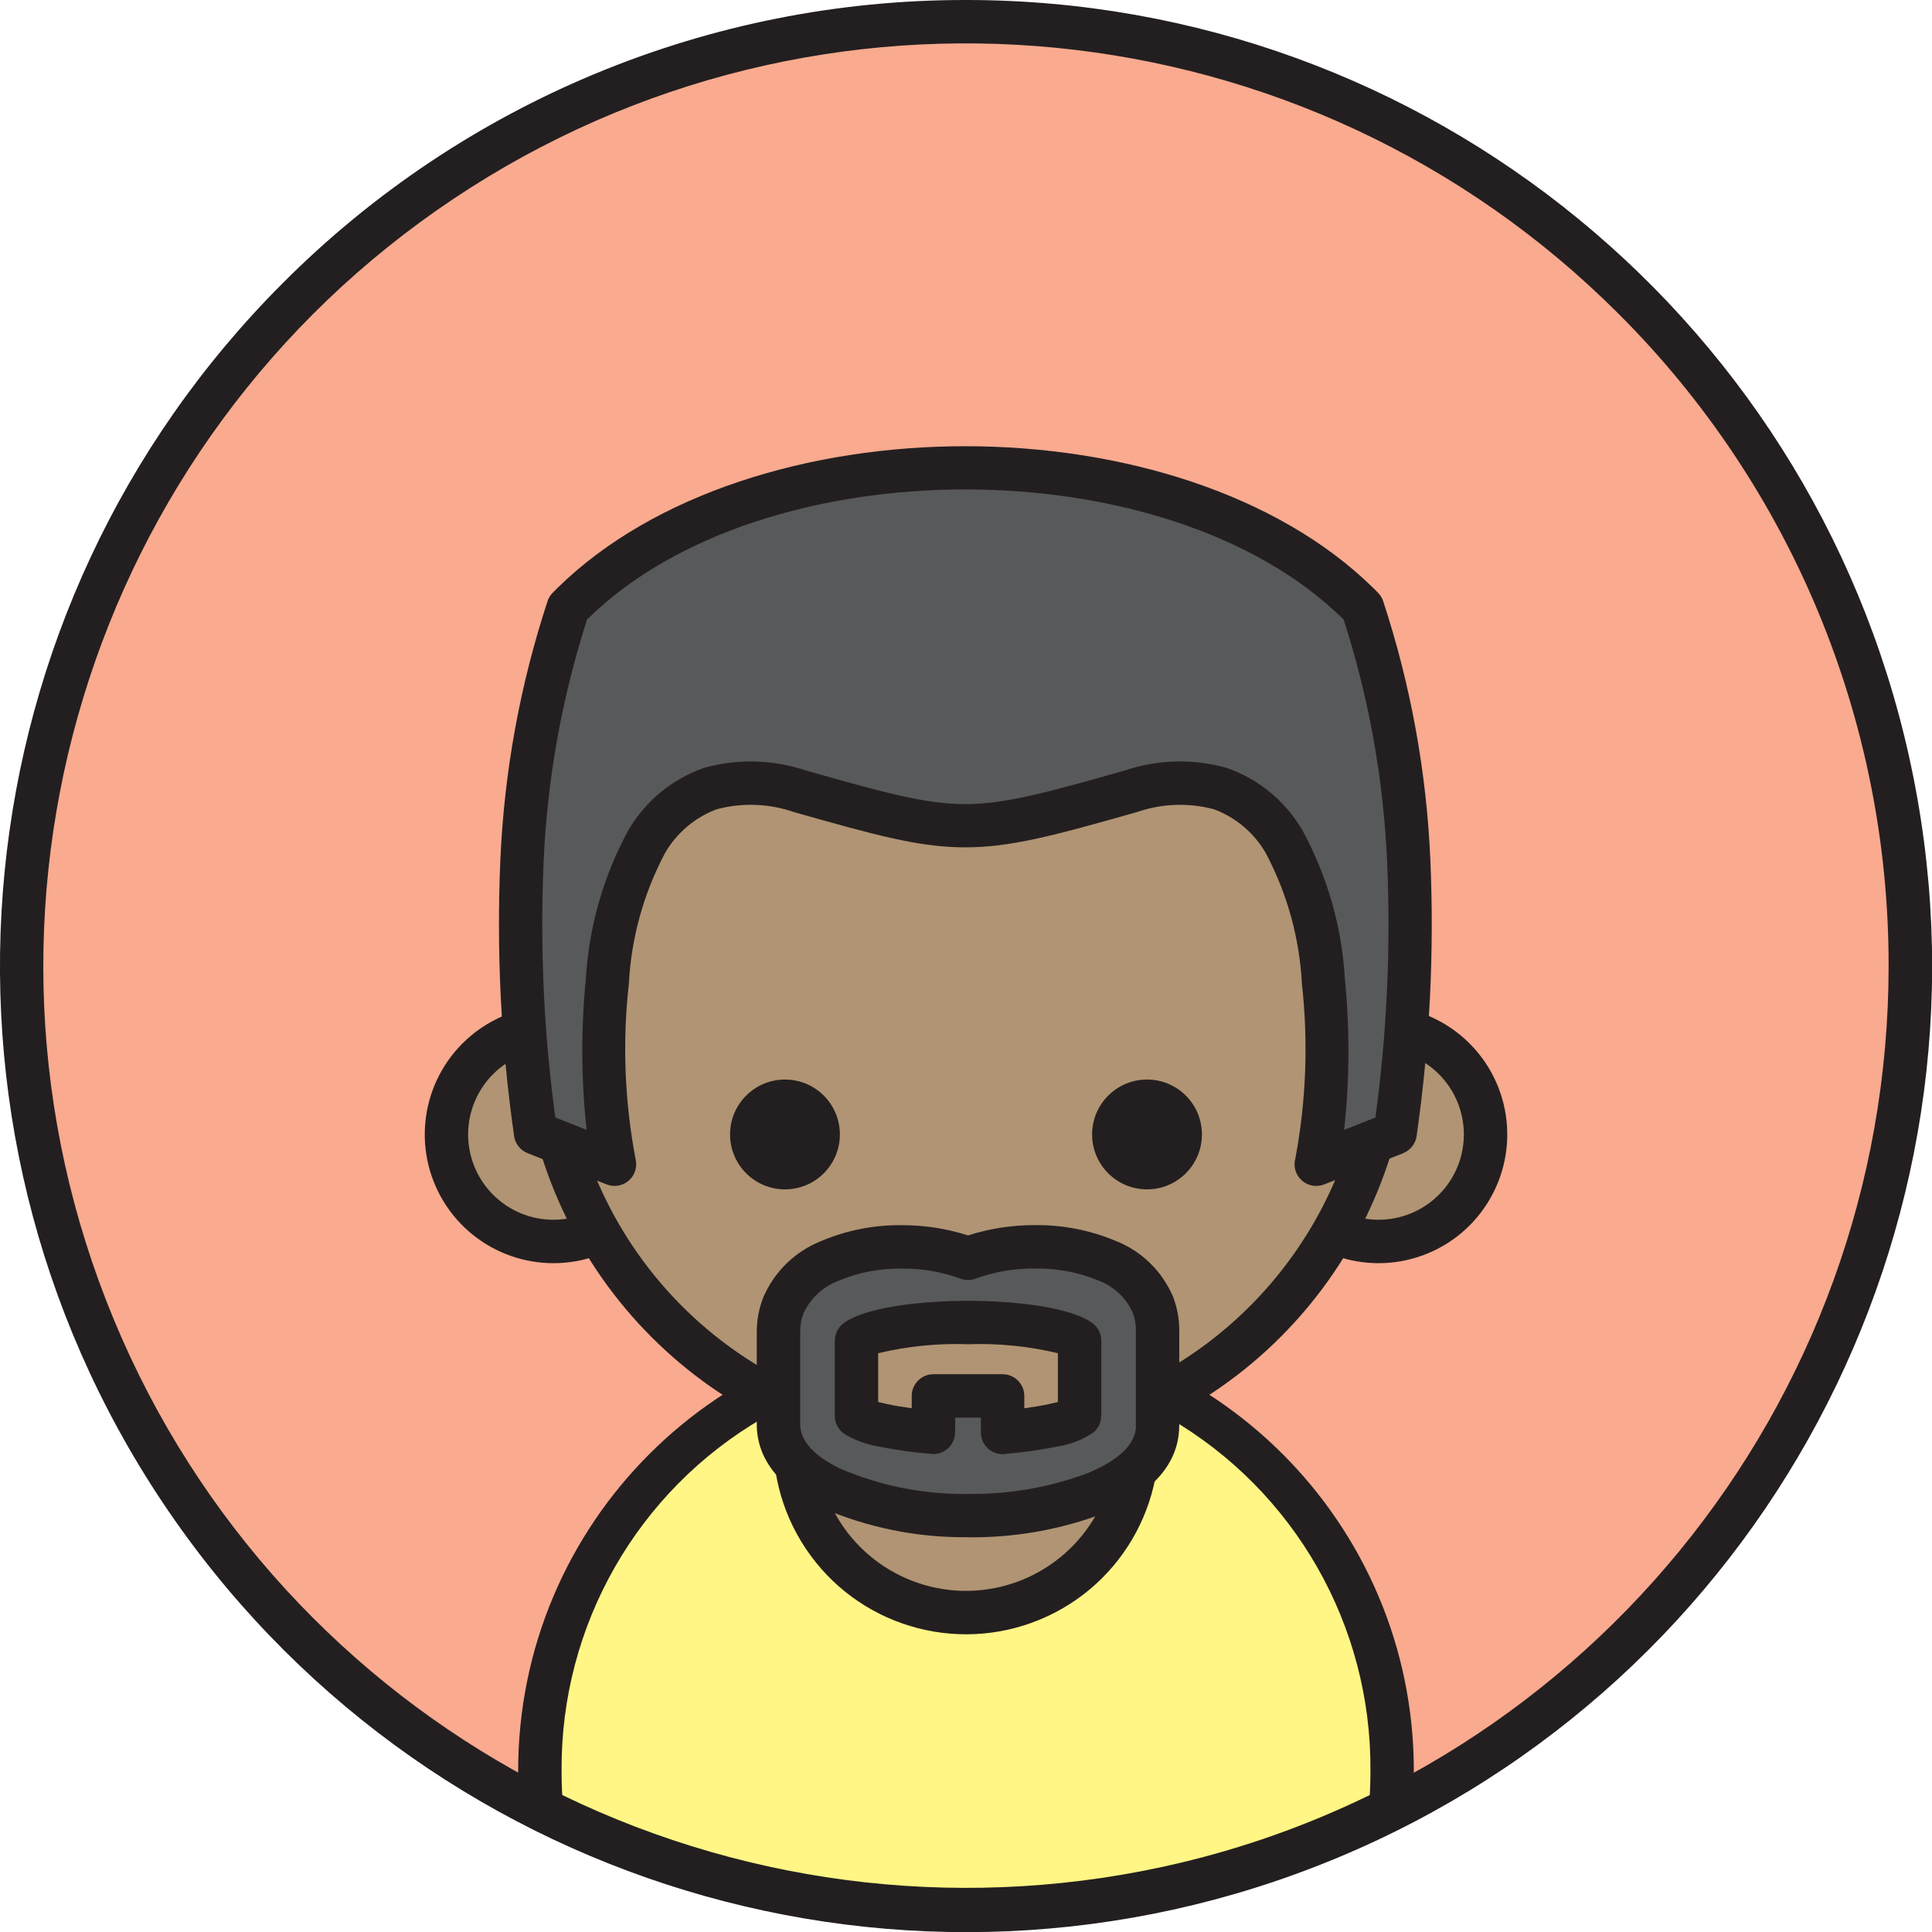
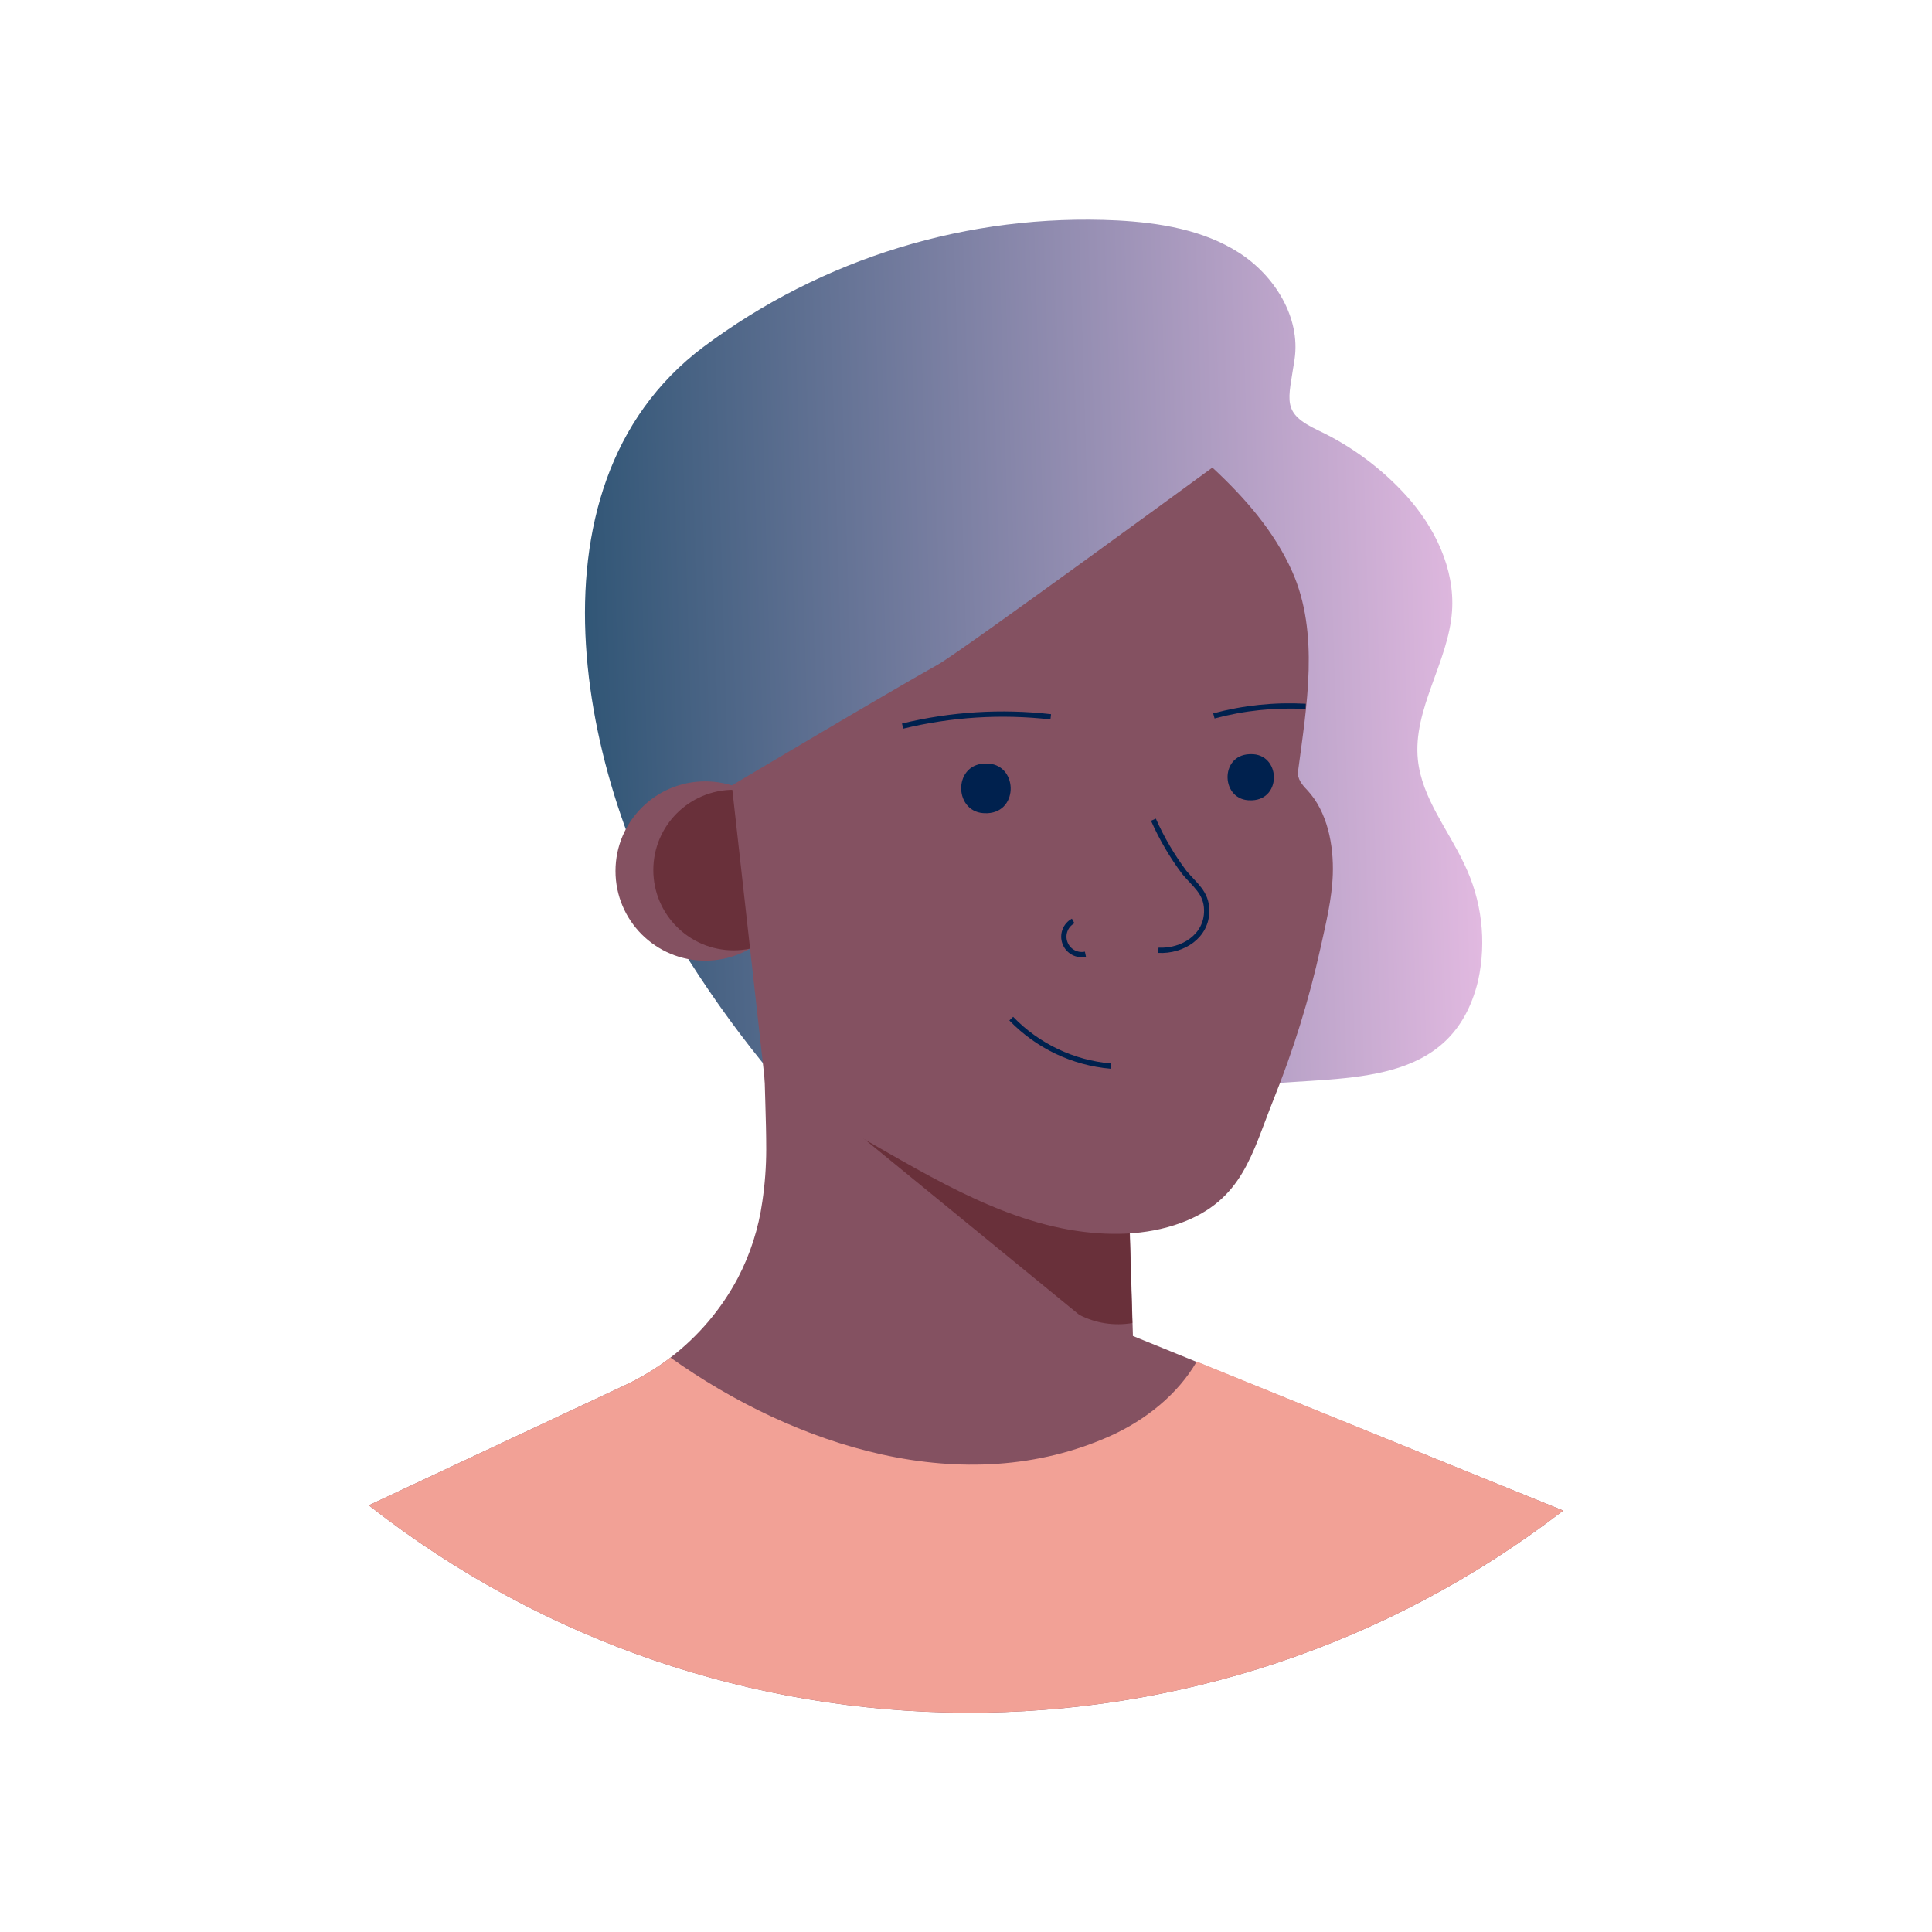
- <svg xmlns="http://www.w3.org/2000/svg" width="800px" height="800px" viewBox="0 0 89.048 89.048">
+ <svg xmlns="http://www.w3.org/2000/svg" width="800px" height="800px" viewBox="0 0 366.34 366.34" id="Layer_1" data-name="Layer 1">
  <defs>
-     <style>.a{fill:#f9aa8f;}.b{fill:#231f20;}.b,.c,.e,.f{fill-rule:evenodd;}.c{fill:#fff685;}.d,.e{fill:#b09473;}.f{fill:#58595b;}</style>
+     <style>.cls-1{fill:url(#linear-gradient);}.cls-2{fill:#845161;}.cls-3{fill:#69303a;}.cls-4{fill:#f2a196;}.cls-5{fill:none;stroke:#00214e;stroke-miterlimit:10;}.cls-6{fill:#00214e;}</style>
+     <linearGradient id="linear-gradient" x1="151.79" y1="29.09" x2="319.78" y2="29.09" gradientTransform="matrix(1, -0.03, 0.03, 1, -41.38, 105.68)" gradientUnits="userSpaceOnUse">
+       <stop offset="0" stop-color="#315676" />
+       <stop offset="1" stop-color="#e1b9e0" />
+     </linearGradient>
  </defs>
-   <circle class="a" cx="44.524" cy="44.524" r="43.524" />
-   <path class="b" d="M44.524,0A44.525,44.525,0,1,1,13.041,13.041,44.385,44.385,0,0,1,44.524,0ZM74.593,14.455A42.524,42.524,0,1,0,87.048,44.524,42.392,42.392,0,0,0,74.593,14.455Z" />
-   <path class="c" d="M64.085,83.377a43.573,43.573,0,0,1-39.122,0c-.052-.581-.08-1.168-.08-1.762a19.641,19.641,0,1,1,39.281,0C64.165,82.209,64.137,82.796,64.085,83.377Z" />
-   <path class="b" d="M64.534,84.268a44.467,44.467,0,0,1-40.021,0,.998.998,0,0,1-.548-.866c-.026-.299-.046-.585-.058-.857-.016-.35-.024-.662-.024-.929a20.641,20.641,0,0,1,41.282,0c0,.267-.009.579-.024.929-.013.29-.035.598-.063.919a.995.995,0,0,1-.544.803l.001.002ZM54.36,85.87a42.222,42.222,0,0,0,8.774-3.135l.014-.277c.011-.236.017-.516.017-.843a18.641,18.641,0,1,0-37.281,0c0,.327.006.607.016.843l.015.277A42.685,42.685,0,0,0,54.36,85.87Z" />
-   <circle class="d" cx="44.524" cy="66.439" r="7.885" transform="translate(-33.9387 50.9428) rotate(-45)" />
-   <path class="b" d="M44.524,57.554a8.886,8.886,0,1,1-6.282,2.603,8.857,8.857,0,0,1,6.282-2.603Zm4.868,4.016a6.886,6.886,0,1,0,2.016,4.868A6.864,6.864,0,0,0,49.392,61.571Z" />
-   <path class="e" d="M63.539,47.357a4.931,4.931,0,1,1-4.931,4.931A4.931,4.931,0,0,1,63.539,47.357Z" />
-   <path class="b" d="M63.539,46.357a5.932,5.932,0,1,1-4.194,1.737,5.913,5.913,0,0,1,4.194-1.737Zm2.78,3.151a3.932,3.932,0,1,0,1.151,2.78A3.92,3.92,0,0,0,66.319,49.508Z" />
-   <path class="e" d="M25.51,47.357a4.931,4.931,0,1,1-4.931,4.931A4.931,4.931,0,0,1,25.51,47.357Z" />
-   <path class="b" d="M25.51,46.357a5.932,5.932,0,1,1-4.194,1.737A5.913,5.913,0,0,1,25.51,46.357Zm2.78,3.151a3.932,3.932,0,1,0,1.151,2.78A3.92,3.92,0,0,0,28.289,49.508Z" />
-   <circle class="d" cx="44.524" cy="47.126" r="19.5" />
-   <path class="b" d="M44.524,26.626A20.501,20.501,0,1,1,30.029,32.63,20.436,20.436,0,0,1,44.524,26.626Zm13.082,7.418A18.5,18.5,0,1,0,63.024,47.126,18.442,18.442,0,0,0,57.606,34.044Z" />
-   <path class="b" d="M36.18,49.757a2.531,2.531,0,1,1-2.531,2.531A2.531,2.531,0,0,1,36.18,49.757Z" />
-   <path class="b" d="M52.867,49.757a2.531,2.531,0,1,1-2.531,2.531A2.531,2.531,0,0,1,52.867,49.757Z" />
-   <path class="f" d="M36.872,36.471c-3.197-.908-5.432-.204-7.059,2.311-2.338,3.614-2.271,11.788-1.488,14.879l-3.64-1.44c-1.167-8.601-1.001-16.773,1.5-24.2,8.438-8.618,28.197-8.604,36.621,0,2.501,7.427,2.667,15.6,1.5,24.2l-3.64,1.44c.783-3.091.85-11.265-1.488-14.879-1.627-2.515-3.861-3.22-7.059-2.311C44.651,38.593,44.298,38.581,36.872,36.471Z" />
-   <path class="b" d="M36.602,37.432a6.097,6.097,0,0,0-3.54-.14l-.043.013a4.627,4.627,0,0,0-2.371,2.02,14.423,14.423,0,0,0-1.663,6.013,27.104,27.104,0,0,0,.308,8.081.998.998,0,0,1-1.336,1.171l0,.001-3.64-1.44a1,1,0,0,1-.631-.865,68.619,68.619,0,0,1-.624-12.655A44.354,44.354,0,0,1,25.238,27.705a.99.99,0,0,1,.235-.383l0,0c.081-.082.163-.164.245-.245,4.436-4.343,11.622-6.512,18.782-6.51s14.343,2.174,18.772,6.511c.082.08.164.162.244.244a.994.994,0,0,1,.243.407,44.358,44.358,0,0,1,2.168,11.902,68.683,68.683,0,0,1-.633,12.724.998.998,0,0,1-.622.795l.001.002-3.64,1.44a1.0 1,0,0,1-1.326-1.211,27.251,27.251,0,0,0,.299-8.042,14.418,14.418,0,0,0-1.663-6.013,4.604,4.604,0,0,0-2.409-2.033l-.004-.001,0,.001a6.095,6.095,0,0,0-3.54.14c-3.816,1.084-5.82,1.624-7.908,1.622-2.09-.001-4.082-.544-7.877-1.622ZM32.444,35.394a7.98,7.98,0,0,1,4.697.117c3.631,1.031,5.529,1.551,7.338,1.552,1.811.001,3.718-.514,7.369-1.552a7.979,7.979,0,0,1,4.697-.117l0,.001a6.513,6.513,0,0,1,3.468,2.845,16.294,16.294,0,0,1,1.976,6.904,33.453,33.453,0,0,1-.036,6.935l1.441-.57a65.894,65.894,0,0,0,.541-11.775,42.534,42.534,0,0,0-2.001-11.173l-.06-.059C57.832,24.543,51.178,22.561,44.5,22.559s-13.336,1.977-17.384,5.94l-.06.059a42.545,42.545,0,0,0-2.001,11.174,65.92,65.92,0,0,0,.541,11.775l1.441.57a33.471,33.471,0,0,1-.036-6.934,16.3,16.3,0,0,1,1.976-6.904,6.533,6.533,0,0,1,3.415-2.826Z" />
-   <path class="f" d="M44.616,58c-3.2-1.244-8.736-.37-8.736,3.4v4.248c0,2.782,4.698,4.185,8.69,4.207,4.023.022,8.782-1.357,8.782-4.136V61.33c0-3.76-5.587-4.553-8.736-3.329ZM43.022,64.339v1.683a9.828,9.828,0,0,1-3.548-.763V61.79c1.331-1.108,8.948-1.112,10.284,0V65.259a9.805,9.805,0,0,1-3.548.764V64.339Z" />
-   <path class="b" d="M44.257,58.93a7.613,7.613,0,0,0-2.697-.459,7.242,7.242,0,0,0-2.926.566,2.903,2.903,0,0,0-1.603,1.502,2.364,2.364,0,0,0-.15.861v4.248c0,.82.743,1.51,1.84,2.041a14.42,14.42,0,0,0,5.854,1.17h.001l.089,0v-.004a15.075,15.075,0,0,0,5.458-.953c1.308-.538,2.226-1.274,2.234-2.171h-.004V61.33a2.3,2.3,0,0,0-.146-.839,2.841,2.841,0,0,0-1.586-1.473,7.304,7.304,0,0,0-2.911-.55,7.739,7.739,0,0,0-2.734.463.996.996,0,0,1-.719,0ZM41.56,56.471a9.859,9.859,0,0,1,3.057.471,10.004,10.004,0,0,1,3.094-.474,9.304,9.304,0,0,1,3.723.73,4.765,4.765,0,0,1,2.633,2.574,4.265,4.265,0,0,1,.287,1.558v4.403h-.004v.004c-.01,1.85-1.437,3.175-3.468,4.01a17.116,17.116,0,0,1-6.216,1.109v-.004l-.094,0h-.004a16.487,16.487,0,0,1-6.714-1.365c-1.772-.858-2.973-2.128-2.973-3.838V61.4a4.328,4.328,0,0,1,.291-1.58,4.837,4.837,0,0,1,2.642-2.604,9.243,9.243,0,0,1,3.747-.746Zm1.462,6.868a1,1,0,0,0-1,1v.569c-.391-.053-.784-.118-1.139-.194-.153-.033-.292-.065-.408-.095V62.371a15.516,15.516,0,0,1,4.146-.414,15.443,15.443,0,0,1,4.138.414V64.62c-.117.03-.256.062-.41.095-.354.076-.748.141-1.138.194v-.57a1,1,0,0,0-1-1Zm2.189,2H44.022v.683h-.004q0,.043-.004.086a.996.996,0,0,1-1.078.906,22.032,22.032,0,0,1-2.467-.347,4.563,4.563,0,0,1-1.501-.545,1,1,0,0,1-.493-.862V61.79h.005a.993.993,0,0,1,.359-.766c.854-.71,3.352-1.067,5.783-1.067,2.319,0,4.697.324,5.65.974a1,1,0,0,1,.488.859V65.259H50.754a.993.993,0,0,1-.359.766,4.022,4.022,0,0,1-1.633.643,21.565,21.565,0,0,1-2.369.339,1.001,1.001,0,0,1-1.183-.983Z" />
+   <path class="cls-1" d="M130.85,182.4c-20.13-31.84-33.35-89.62,2.51-116.6a121.14,121.14,0,0,1,78.49-24c8,.43,16.29,1.77,23.07,6.11s11.73,12.28,10.55,20.24S242.88,78.27,250,81.63A53.36,53.36,0,0,1,266.67,94c5.41,6,9.22,13.85,8.66,21.89-.68,9.69-7.48,18.55-6.47,28.22.76,7.2,5.7,13.16,8.78,19.71a34,34,0,0,1,2.64,22.11c-4.92,20.37-24.62,18.07-41.3,19.7L204.52,209c-9.28.91-18.61.2-27.91,1.63-8.06,1.24-16.85,3.89-24.27-1.07a28.59,28.59,0,0,1-5.93-5.85A208.43,208.43,0,0,1,130.85,182.4Z" />
+   <path class="cls-2" d="M296.41,286.43a184.56,184.56,0,0,1-226.48-1l48.66-22.81a46.83,46.83,0,0,0,6.65-3.82c.64-.44,1.28-.9,1.89-1.38a46.35,46.35,0,0,0,12.78-15.09,44.69,44.69,0,0,0,4.64-14.48,67.91,67.91,0,0,0,.74-9.91c0-5.72-.31-11.44-.37-17.17q-.06-4.75-.1-9.51l2,1L152,195l2.41.41,27.88,4.74,31.12,5.3.94,32,.31,10.46.15,5.08v.33l12.1,4.92Z" />
+   <path class="cls-3" d="M214.71,250.87a16,16,0,0,1-10.07-1.56L145,200.54c-.07-2.26-.13.1-.16-2.16q-.06-4.75-.1-9.51l2,1,5.2,2.69,2.41.41,27.88,4.74L213.3,203l.94,32,.31,10.46.15,5.08v.33Z" />
+   <path class="cls-4" d="M296.41,286.43a184.56,184.56,0,0,1-226.48-1l48.66-22.81a46.83,46.83,0,0,0,6.65-3.82c.64-.44,1.28-.9,1.89-1.38,23.55,16.76,55.69,27.33,83.49,14.82,6.62-3,12.7-7.84,16.3-14.06Z" />
+   <circle class="cls-2" cx="133.71" cy="165.16" r="17" />
+   <circle class="cls-3" cx="139.1" cy="164.98" r="15.22" />
+   <path class="cls-2" d="M138.77,148.93l6.35,56.86c.16,1.47,10.91,5.89,12.19,6.57,14.4,7.77,29.2,18,45.6,20.84,7,1.19,14.33,1.14,21-1.31,11.77-4.35,13.46-13.16,17.61-23.49a183.23,183.23,0,0,0,8.88-28.7c1-4.53,2.16-9.24,2.32-13.89.19-5.52-1-11.94-4.9-16.05-.91-.95-1.87-2.09-1.69-3.5,1.62-12.3,4.11-26.21-1.12-37.92-3.39-7.61-9-14-15.12-19.68,0,0-47.66,34.9-52,37.33C167.6,131.75,138.77,148.93,138.77,148.93Z" />
+   <path class="cls-5" d="M218.71,155.43a51.14,51.14,0,0,0,5.86,10c1.91,2.32,4.21,3.78,4.24,7.18.06,4.94-4.59,7.81-9.16,7.58" />
+   <path class="cls-5" d="M191.75,193.15a29.8,29.8,0,0,0,18.87,9" />
+   <path class="cls-5" d="M171.15,137.68a80.47,80.47,0,0,1,28.09-1.76" />
+   <path class="cls-5" d="M230.17,135.75a55.49,55.49,0,0,1,17.4-1.81" />
+   <path class="cls-5" d="M203.49,174.63a3.4,3.4,0,0,0,2.33,6.31" />
+   <path class="cls-6" d="M186.9,144.78c6.1-.16,6.43,9.16.33,9.42H187c-6.1.16-6.43-9.16-.33-9.42h.27Z" />
+   <path class="cls-6" d="M237.14,143c5.66-.14,6,8.5.3,8.75h-.26c-5.66.15-6-8.5-.3-8.74h.26Z" />
</svg>
